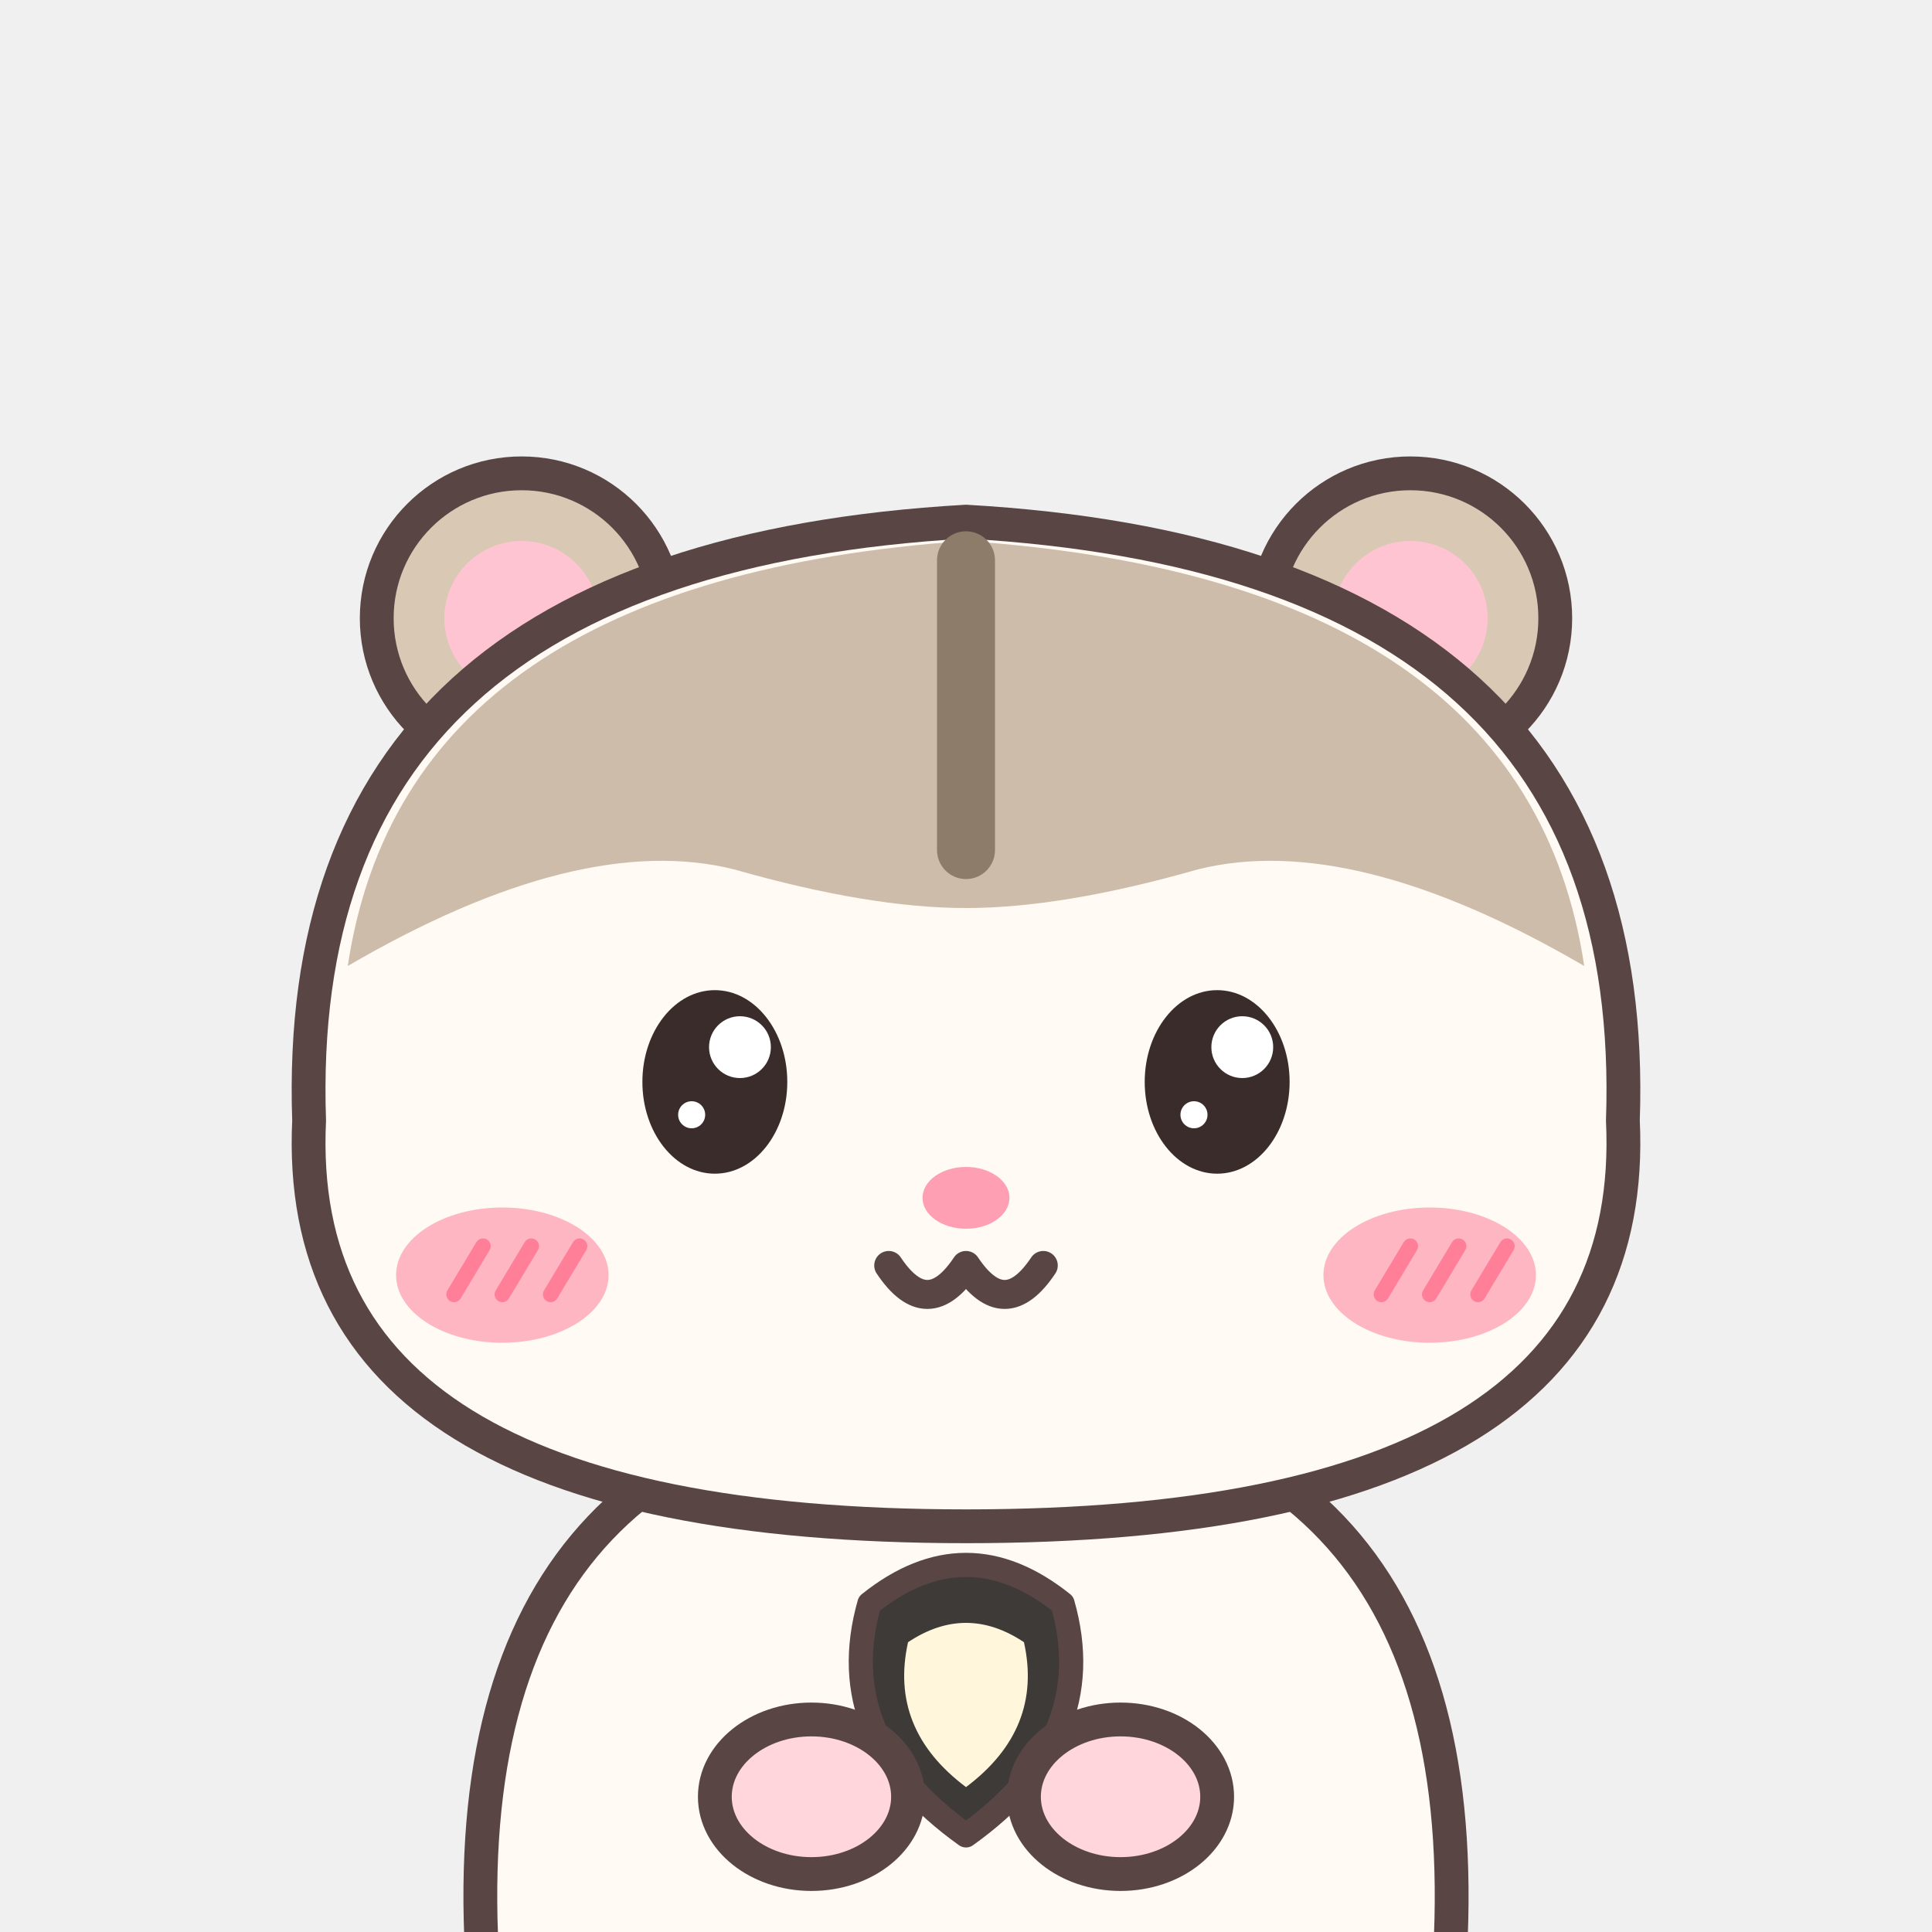
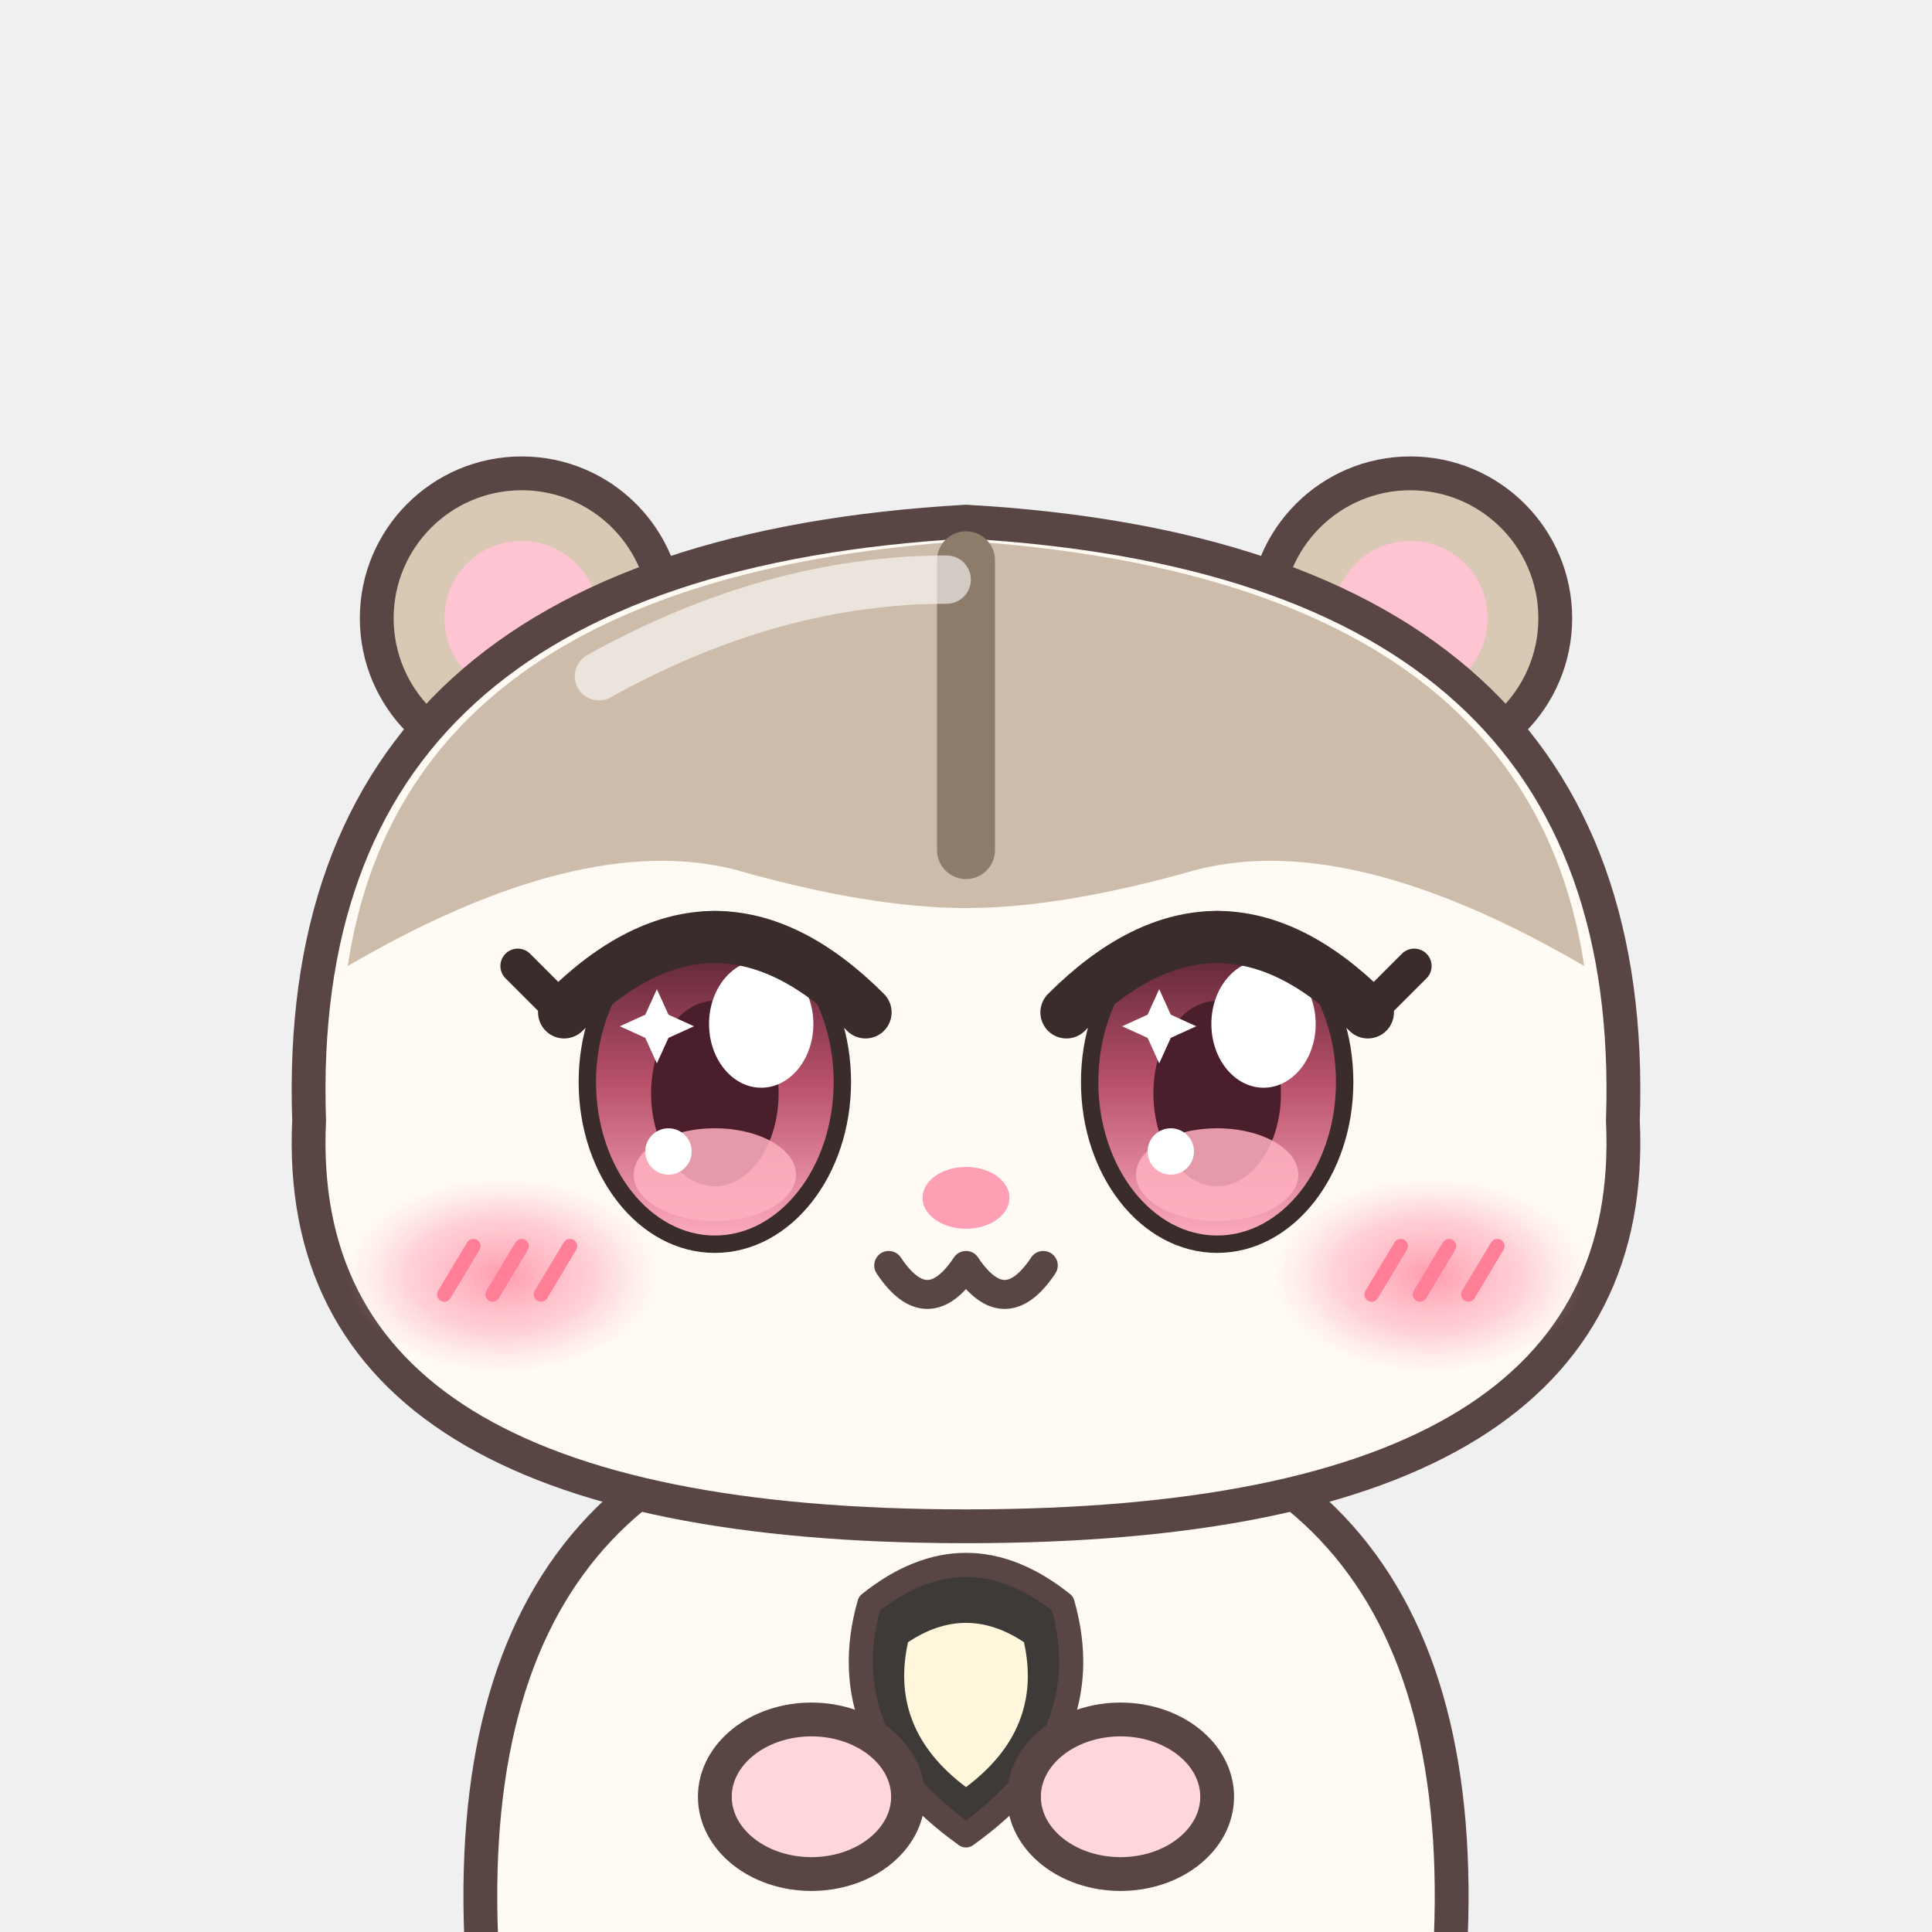
<svg xmlns="http://www.w3.org/2000/svg" viewBox="0 0 200 200" role="img" aria-label="ジャンガリアンハムスター">
+   <defs>
+     <linearGradient id="hamster-iris" x1="0" y1="0" x2="0" y2="1">
+       <stop offset="0" stop-color="#4a1e2a" />
+       <stop offset="0.5" stop-color="#b8506a" />
+       <stop offset="1" stop-color="#ffb0c0" />
+     </linearGradient>
+     <radialGradient id="hamster-blush">
+       <stop offset="0" stop-color="#ff7d9a" stop-opacity="0.75" />
+       <stop offset="0.6" stop-color="#ff9fb4" stop-opacity="0.45" />
+       <stop offset="1" stop-color="#ffb3c4" stop-opacity="0" />
+     </radialGradient>
+   </defs>
  <path d="M50 204 Q46 146 100 144 Q154 146 150 204 Z" fill="#fffaf3" stroke="#5a4545" stroke-width="3.5" stroke-linejoin="round" stroke-linecap="round" />
  <g transform="translate(0 16)">
    <path d="M90 150 q10 -8 20 0 q4 14 -10 24 q-14 -10 -10 -24z" fill="#3d3a38" stroke="#5a4545" stroke-width="2.5" stroke-linejoin="round" stroke-linecap="round" />
    <path d="M94 154 q6 -4 12 0 q2 9 -6 15 q-8 -6 -6 -15z" fill="#fff6dc" />
  </g>
  <ellipse cx="84" cy="186" rx="10" ry="8" fill="#ffd6dc" stroke="#5a4545" stroke-width="3.5" stroke-linejoin="round" stroke-linecap="round" />
  <ellipse cx="116" cy="186" rx="10" ry="8" fill="#ffd6dc" stroke="#5a4545" stroke-width="3.5" stroke-linejoin="round" stroke-linecap="round" />
+   <ellipse cx="100" cy="152" rx="40" ry="7" fill="#3b2c2c" opacity="0.13" />
  <circle cx="54" cy="64" r="15" fill="#d9c8b4" stroke="#5a4545" stroke-width="3.5" stroke-linejoin="round" stroke-linecap="round" />
  <circle cx="146" cy="64" r="15" fill="#d9c8b4" stroke="#5a4545" stroke-width="3.5" stroke-linejoin="round" stroke-linecap="round" />
  <circle cx="54" cy="64" r="8" fill="#ffc4d2" />
  <circle cx="146" cy="64" r="8" fill="#ffc4d2" />
  <path d="M32 116 Q30 58 100 54 Q170 58 168 116 Q170 158 100 158 Q30 158 32 116 Z" fill="#fffaf3" stroke="#5a4545" stroke-width="3.5" stroke-linejoin="round" stroke-linecap="round" />
  <path d="M36 100 Q42 60 100 56 Q158 60 164 100 Q140 86 124 90 Q110 94 100 94 Q90 94 76 90 Q60 86 36 100 Z" fill="#cdbcaa" />
  <path d="M100 58 V88" stroke="#8e7c6a" stroke-width="6" stroke-linecap="round" />
  <ellipse cx="100" cy="124" rx="4.5" ry="3.2" fill="#ff9fb4" />
-   <ellipse cx="52" cy="132" rx="11" ry="7" fill="#ffaabb" opacity="0.85" />
-   <path d="M47 134 l3 -5 M52 134 l3 -5 M57 134 l3 -5" stroke="#ff7f99" stroke-width="1.6" stroke-linecap="round" />
-   <ellipse cx="148" cy="132" rx="11" ry="7" fill="#ffaabb" opacity="0.85" />
-   <path d="M143 134 l3 -5 M148 134 l3 -5 M153 134 l3 -5" stroke="#ff7f99" stroke-width="1.6" stroke-linecap="round" />
-   <ellipse cx="74" cy="112" rx="7.5" ry="9.5" fill="#3b2c2c" />
-   <circle cx="76.6" cy="108.4" r="3.2" fill="#fff" />
-   <circle cx="71.6" cy="115.4" r="1.4" fill="#fff" />
-   <ellipse cx="126" cy="112" rx="7.5" ry="9.5" fill="#3b2c2c" />
-   <circle cx="128.6" cy="108.4" r="3.2" fill="#fff" />
-   <circle cx="123.6" cy="115.4" r="1.4" fill="#fff" />
+   <path d="M62 70 Q80 60 98 60" fill="none" stroke="#fff" stroke-opacity="0.6" stroke-width="5" stroke-linecap="round" />
+   <ellipse cx="52" cy="132" rx="16" ry="10" fill="url(#hamster-blush)" />
+   <path d="M46 134 l3 -5 M51 134 l3 -5 M56 134 l3 -5" stroke="#ff7f99" stroke-width="1.5" stroke-linecap="round" />
+   <ellipse cx="148" cy="132" rx="16" ry="10" fill="url(#hamster-blush)" />
+   <path d="M142 134 l3 -5 M147 134 l3 -5 M152 134 l3 -5" stroke="#ff7f99" stroke-width="1.5" stroke-linecap="round" />
+   <g transform="translate(74 112) scale(1.2) translate(-74 -112)">
+     <ellipse cx="74" cy="112" rx="11" ry="14" fill="url(#hamster-iris)" stroke="#3b2c2c" stroke-width="1.5" />
+     <ellipse cx="74" cy="113" rx="5.5" ry="8" fill="#4a1e2a" />
+     <ellipse cx="74" cy="120" rx="7" ry="4" fill="#ffb0c0" opacity="0.85" />
+     <ellipse cx="78" cy="107" rx="4.5" ry="5.5" fill="#fff" />
+     <circle cx="70" cy="118" r="2" fill="#fff" />
+     <path d="M69 104 l1 2.2 2.2 1 -2.2 1 -1 2.2 -1 -2.2 -2.2 -1 2.2 -1z" fill="#fff" />
+     <path d="M61 106 Q74 93 87 106" fill="none" stroke="#3b2c2c" stroke-width="4.5" stroke-linecap="round" stroke-linejoin="round" />
+     <path d="M61 106 l-4 -4" fill="none" stroke="#3b2c2c" stroke-width="3" stroke-linecap="round" stroke-linejoin="round" />
+   </g>
+   <g transform="translate(126 112) scale(1.2) translate(-126 -112)">
+     <ellipse cx="126" cy="112" rx="11" ry="14" fill="url(#hamster-iris)" stroke="#3b2c2c" stroke-width="1.5" />
+     <ellipse cx="126" cy="113" rx="5.5" ry="8" fill="#4a1e2a" />
+     <ellipse cx="126" cy="120" rx="7" ry="4" fill="#ffb0c0" opacity="0.85" />
+     <ellipse cx="130" cy="107" rx="4.5" ry="5.5" fill="#fff" />
+     <circle cx="122" cy="118" r="2" fill="#fff" />
+     <path d="M121 104 l1 2.2 2.2 1 -2.2 1 -1 2.2 -1 -2.2 -2.2 -1 2.2 -1z" fill="#fff" />
+     <path d="M113 106 Q126 93 139 106" fill="none" stroke="#3b2c2c" stroke-width="4.5" stroke-linecap="round" stroke-linejoin="round" />
+     <path d="M139 106 l4 -4" fill="none" stroke="#3b2c2c" stroke-width="3" stroke-linecap="round" stroke-linejoin="round" />
+   </g>
  <path d="M92 131 Q96 137 100 131 Q104 137 108 131" fill="none" stroke="#5a4545" stroke-width="3" stroke-linecap="round" stroke-linejoin="round" />
</svg>
